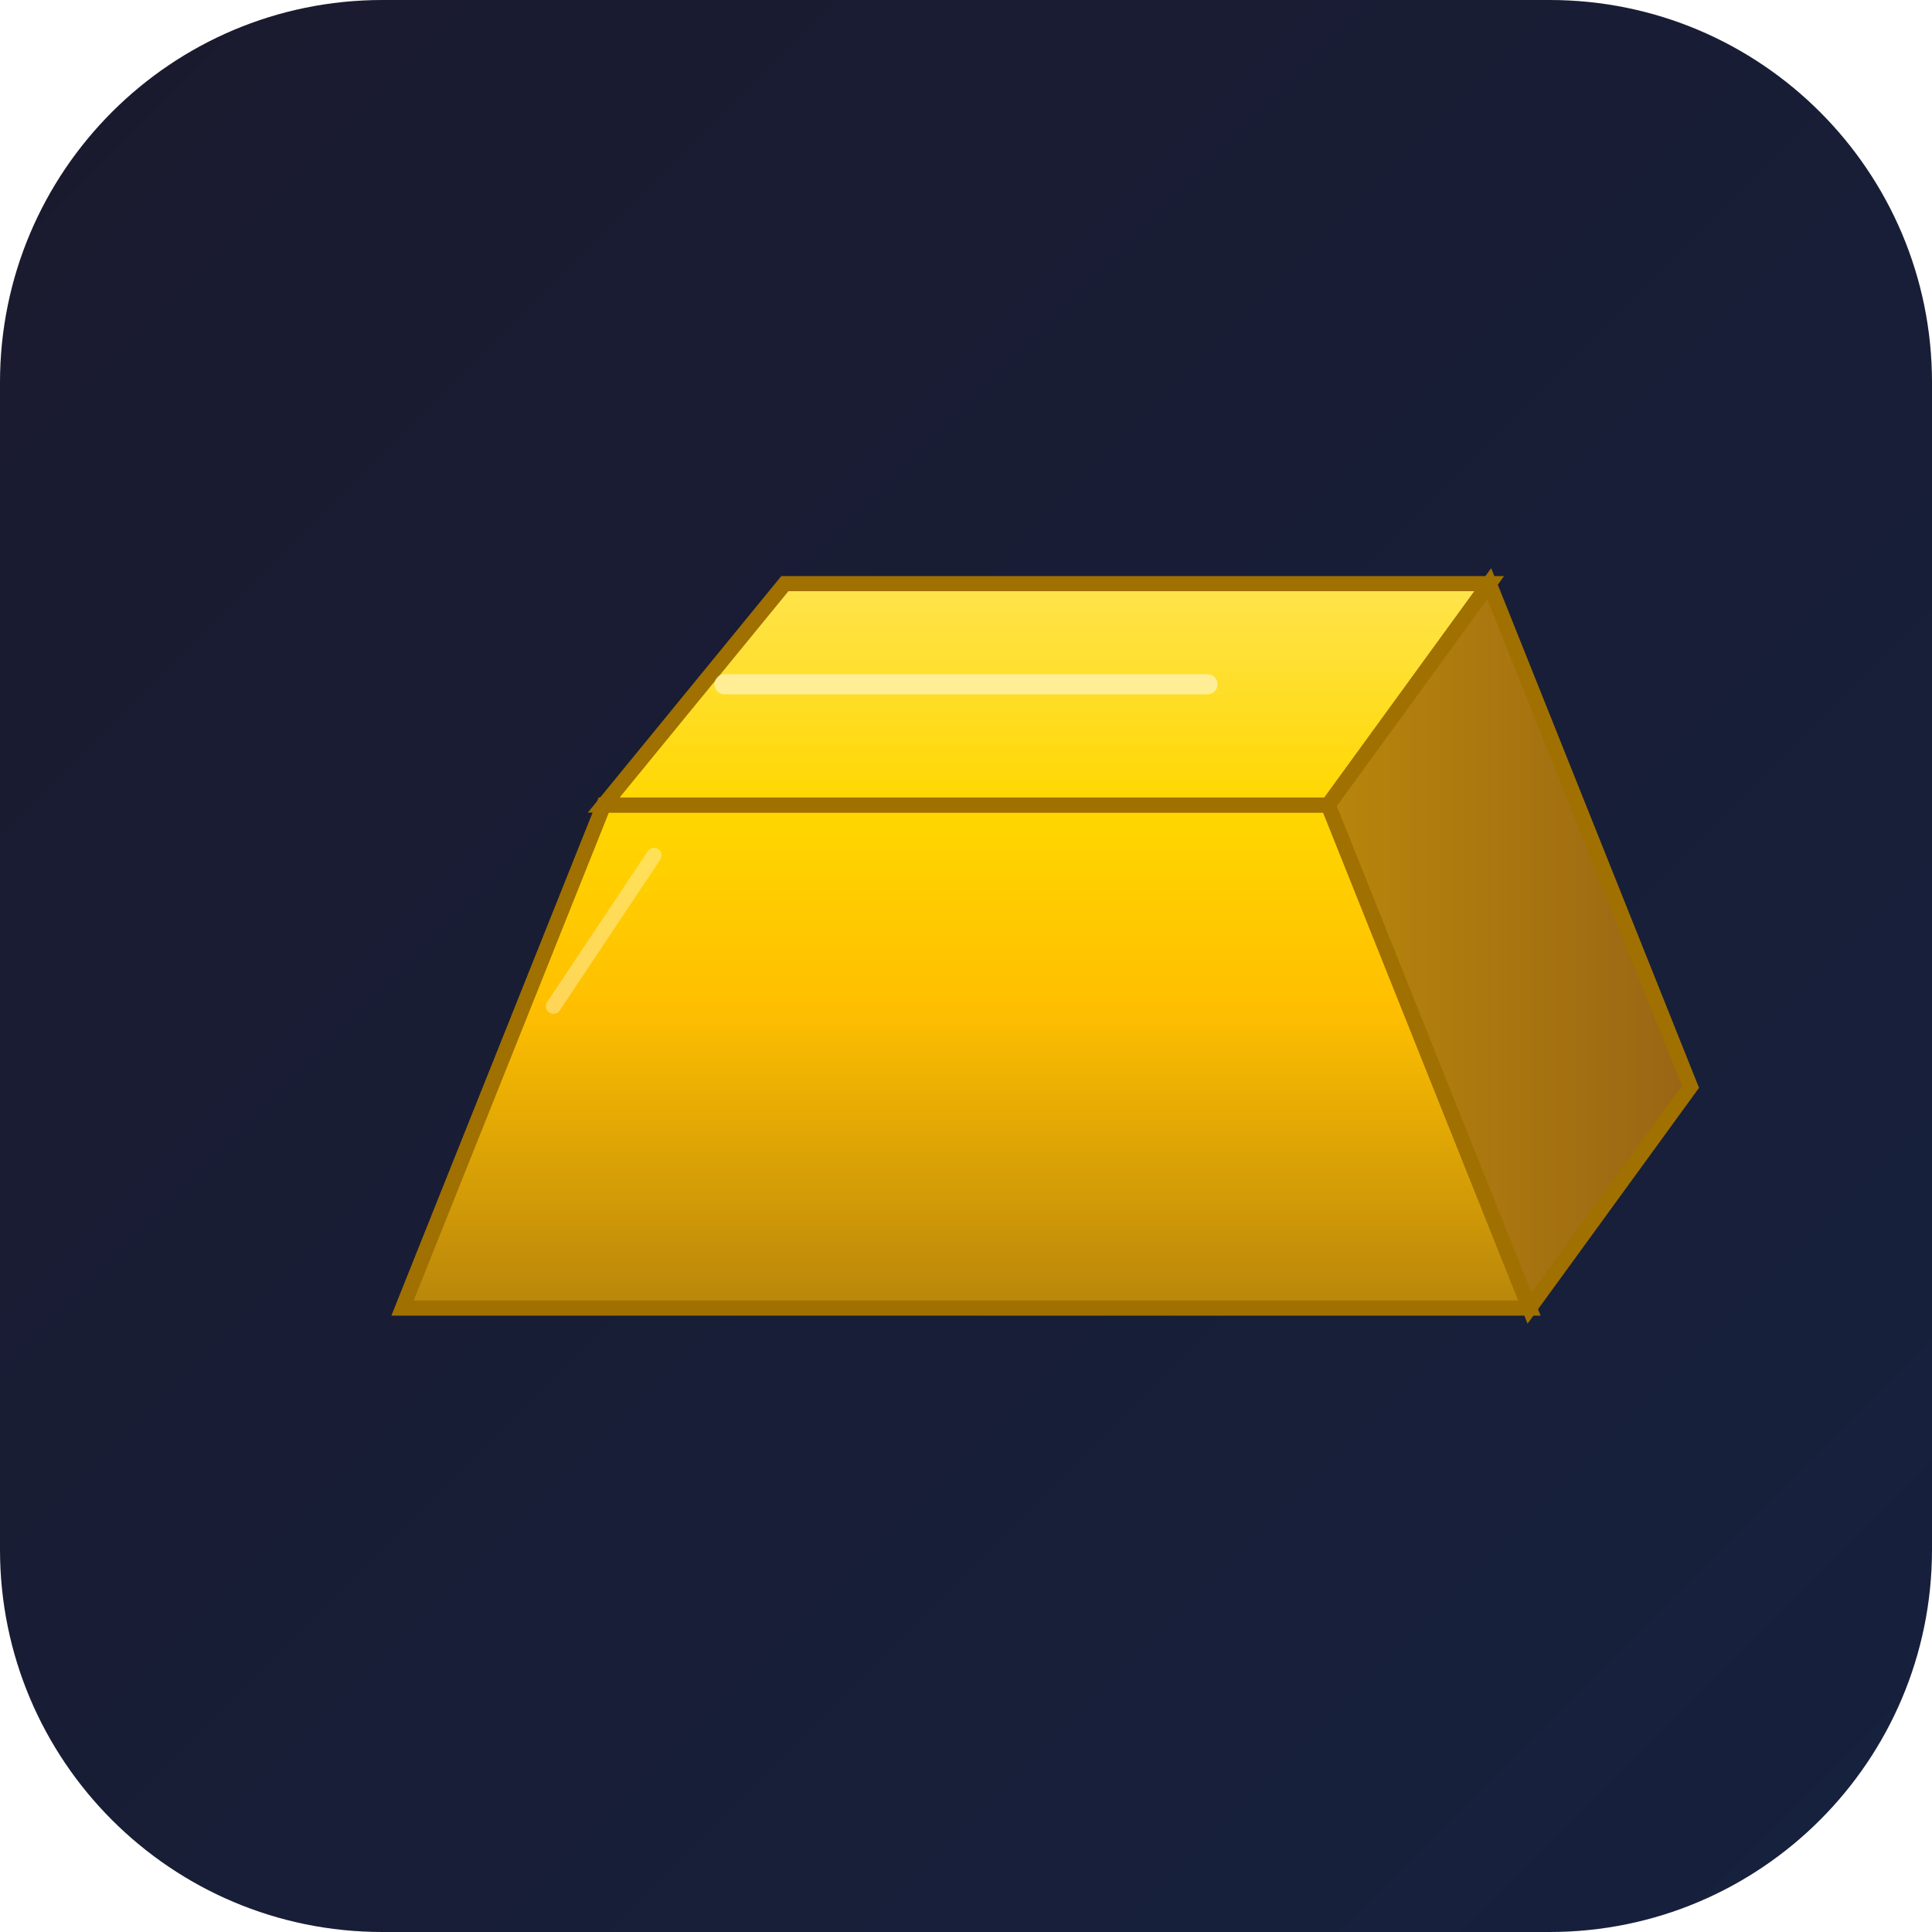
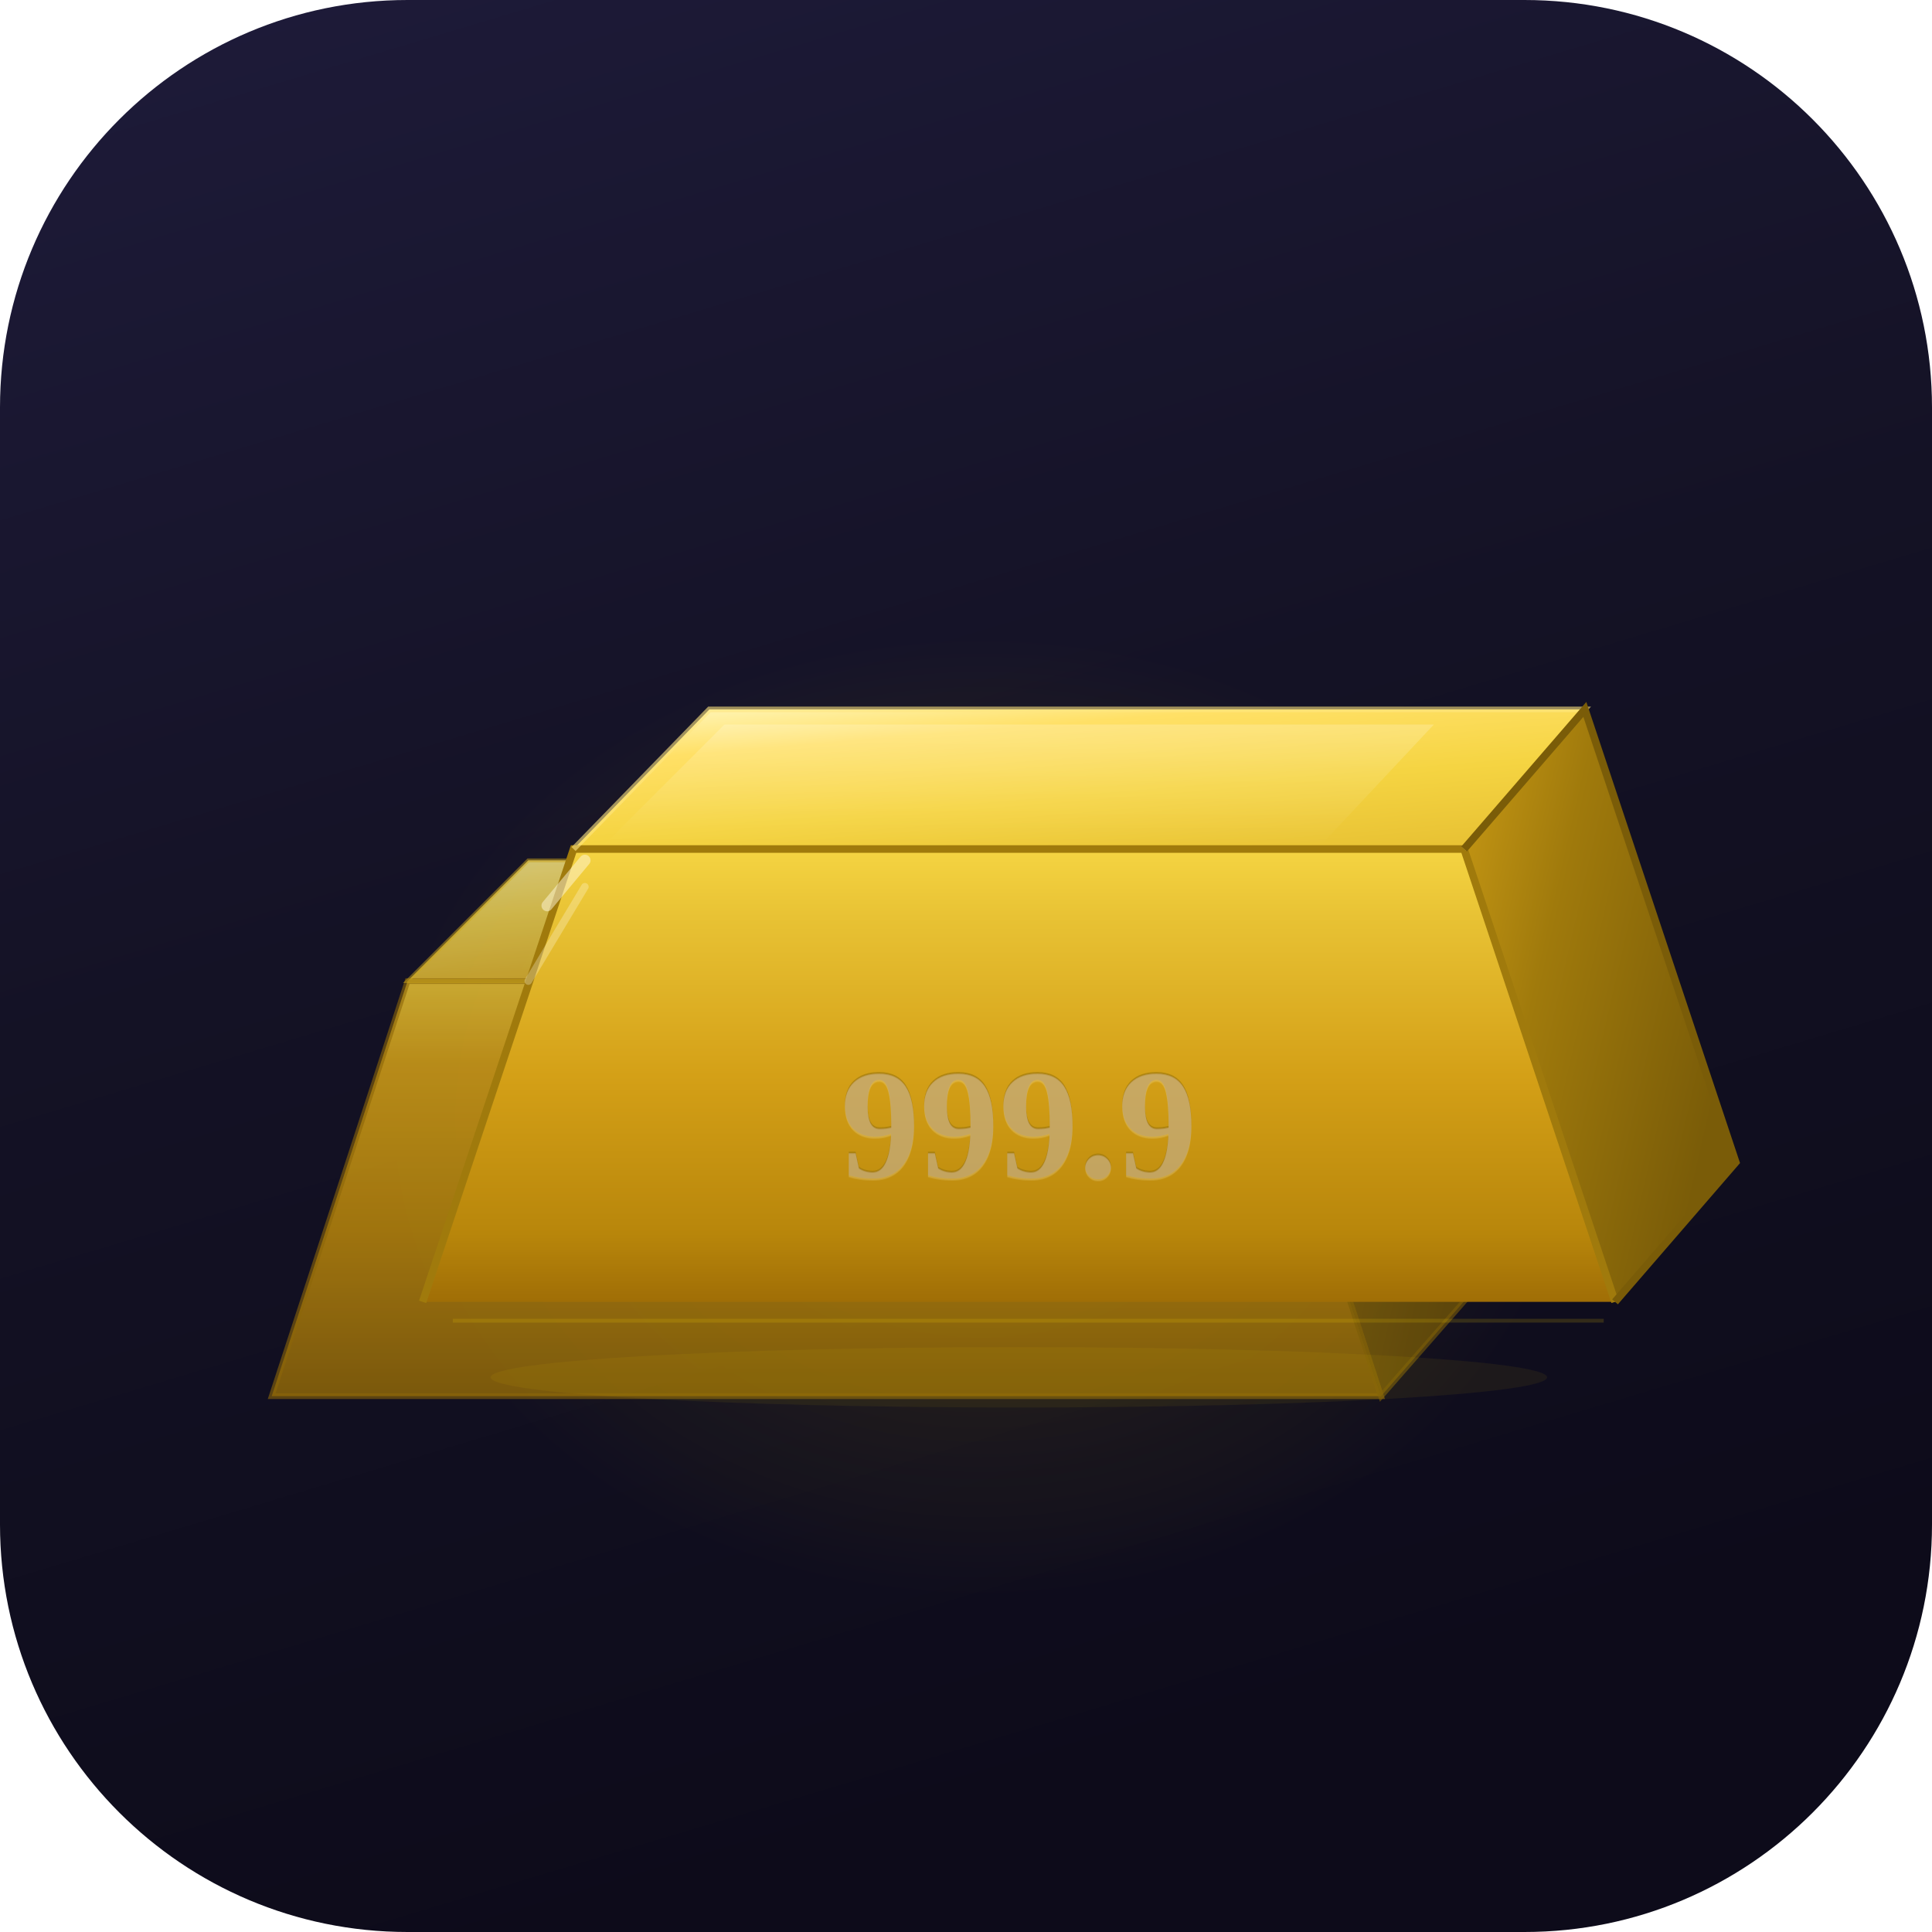
- <svg xmlns="http://www.w3.org/2000/svg" width="192" height="192" viewBox="0 0 192 192">
+ <svg xmlns="http://www.w3.org/2000/svg" width="192" height="192" viewBox="0 0 512 512">
  <defs>
-     <linearGradient id="bg" x1="0" y1="0" x2="1" y2="1">
-       <stop offset="0%" stop-color="#1a1a2e" />
-       <stop offset="100%" stop-color="#16213e" />
+     <linearGradient id="bg" x1="0" y1="0" x2="0.3" y2="1">
+       <stop offset="0%" stop-color="#1e1b3a" />
+       <stop offset="50%" stop-color="#141225" />
+       <stop offset="100%" stop-color="#0d0b1a" />
    </linearGradient>
-     <linearGradient id="bar" x1="0" y1="0" x2="0" y2="1">
-       <stop offset="0%" stop-color="#ffd700" />
-       <stop offset="40%" stop-color="#ffbf00" />
-       <stop offset="100%" stop-color="#b8860b" />
+     <linearGradient id="barFront" x1="0" y1="0" x2="0" y2="1">
+       <stop offset="0%" stop-color="#f5d442" />
+       <stop offset="15%" stop-color="#e8c234" />
+       <stop offset="50%" stop-color="#d4a017" />
+       <stop offset="85%" stop-color="#b8860b" />
+       <stop offset="100%" stop-color="#a06e06" />
    </linearGradient>
-     <linearGradient id="barTop" x1="0" y1="0" x2="0" y2="1">
-       <stop offset="0%" stop-color="#ffe44d" />
-       <stop offset="100%" stop-color="#ffd700" />
+     <linearGradient id="barTop" x1="0.2" y1="0" x2="0.8" y2="1">
+       <stop offset="0%" stop-color="#fff1a8" />
+       <stop offset="20%" stop-color="#ffe066" />
+       <stop offset="60%" stop-color="#f5d442" />
+       <stop offset="100%" stop-color="#e8c234" />
    </linearGradient>
-     <linearGradient id="barSide" x1="0" y1="0" x2="1" y2="0">
-       <stop offset="0%" stop-color="#b8860b" />
-       <stop offset="100%" stop-color="#996515" />
+     <linearGradient id="barRight" x1="0" y1="0" x2="1" y2="0.5">
+       <stop offset="0%" stop-color="#c99a15" />
+       <stop offset="40%" stop-color="#a07a0c" />
+       <stop offset="100%" stop-color="#7a5c08" />
    </linearGradient>
+     <linearGradient id="specular" x1="0" y1="0" x2="0" y2="1">
+       <stop offset="0%" stop-color="#ffffff" stop-opacity="0.5" />
+       <stop offset="100%" stop-color="#ffffff" stop-opacity="0" />
+     </linearGradient>
+     <linearGradient id="barFront2" x1="0" y1="0" x2="0" y2="1">
+       <stop offset="0%" stop-color="#e8c234" />
+       <stop offset="20%" stop-color="#d4a017" />
+       <stop offset="60%" stop-color="#b8860b" />
+       <stop offset="100%" stop-color="#8c6508" />
+     </linearGradient>
+     <linearGradient id="barTop2" x1="0.2" y1="0" x2="0.8" y2="1">
+       <stop offset="0%" stop-color="#f5e27a" />
+       <stop offset="30%" stop-color="#ecd04e" />
+       <stop offset="100%" stop-color="#d4a017" />
+     </linearGradient>
+     <linearGradient id="barRight2" x1="0" y1="0" x2="1" y2="0.5">
+       <stop offset="0%" stop-color="#a07a0c" />
+       <stop offset="100%" stop-color="#6b5008" />
+     </linearGradient>
+     <radialGradient id="glow" cx="0.5" cy="0.55" r="0.4">
+       <stop offset="0%" stop-color="#ffd700" stop-opacity="0.15" />
+       <stop offset="100%" stop-color="#ffd700" stop-opacity="0" />
+     </radialGradient>
+     <filter id="engrave">
+       <feOffset dx="0" dy="0.5" result="off" />
+       <feFlood flood-color="#fff8dc" flood-opacity="0.3" result="light" />
+       <feComposite in="light" in2="off" operator="in" result="highlight" />
+       <feMerge>
+         <feMergeNode in="SourceGraphic" />
+         <feMergeNode in="highlight" />
+       </feMerge>
+     </filter>
  </defs>
-   <rect width="192" height="192" rx="38" fill="url(#bg)" />
-   <path d="M40,130 L60,80 L132,80 L152,130 Z" fill="url(#bar)" stroke="#a07000" stroke-width="1.5" />
-   <path d="M60,80 L78,58 L148,58 L132,80 Z" fill="url(#barTop)" stroke="#a07000" stroke-width="1.5" />
-   <path d="M132,80 L148,58 L168,108 L152,130 Z" fill="url(#barSide)" stroke="#a07000" stroke-width="1.5" />
-   <path d="M72,68 L120,68" stroke="#fff8dc" stroke-width="2" stroke-linecap="round" opacity="0.6" />
-   <path d="M55,100 L65,85" stroke="#fff8dc" stroke-width="1.5" stroke-linecap="round" opacity="0.4" />
+   <rect width="512" height="512" rx="108" fill="url(#bg)" />
+   <ellipse cx="260" cy="280" rx="200" ry="160" fill="url(#glow)" />
+   <path d="M72,370 L108,260 L330,260 L366,370 Z" fill="url(#barFront2)" opacity="0.85" />
+   <path d="M108,260 L140,228 L358,228 L330,260 Z" fill="url(#barTop2)" opacity="0.85" />
+   <path d="M330,260 L358,228 L394,338 L366,370 Z" fill="url(#barRight2)" opacity="0.85" />
+   <path d="M72,370 L108,260 L330,260 L366,370 Z" fill="none" stroke="#8c6508" stroke-width="1.5" opacity="0.6" />
+   <path d="M108,260 L140,228 L358,228 L330,260 Z" fill="none" stroke="#c9a41a" stroke-width="1" opacity="0.5" />
+   <path d="M330,260 L358,228 L394,338 L366,370 Z" fill="none" stroke="#7a5c08" stroke-width="1.5" opacity="0.6" />
+   <path d="M112,345 L152,225 L388,225 L428,345 Z" fill="url(#barFront)" />
+   <path d="M152,225 L188,188 L420,188 L388,225 Z" fill="url(#barTop)" />
+   <path d="M388,225 L420,188 L460,308 L428,345 Z" fill="url(#barRight)" />
+   <path d="M112,345 L152,225 L388,225 L428,345" fill="none" stroke="#a07a0c" stroke-width="2" />
+   <path d="M152,225 L188,188 L420,188 L388,225" fill="none" stroke="#ffe680" stroke-width="1.5" opacity="0.6" />
+   <path d="M388,225 L420,188 L460,308 L428,345" fill="none" stroke="#7a5c08" stroke-width="2" />
+   <path d="M160,224 L192,192 L380,192 L350,224 Z" fill="url(#specular)" opacity="0.4" />
+   <path d="M145,240 L155,228" stroke="#fff8dc" stroke-width="3" stroke-linecap="round" opacity="0.5" />
+   <path d="M140,260 L155,235" stroke="#fff8dc" stroke-width="2" stroke-linecap="round" opacity="0.3" />
+   <text x="270" y="300" text-anchor="middle" dominant-baseline="middle" font-family="'Georgia', 'Times New Roman', serif" font-size="42" font-weight="bold" fill="#a07a0c" filter="url(#engrave)" opacity="0.7">999.9</text>
+   <path d="M120,350 L425,350" stroke="#ffd700" stroke-width="1" opacity="0.15" />
+   <ellipse cx="270" cy="365" rx="140" ry="8" fill="#ffd700" opacity="0.06" />
</svg>
